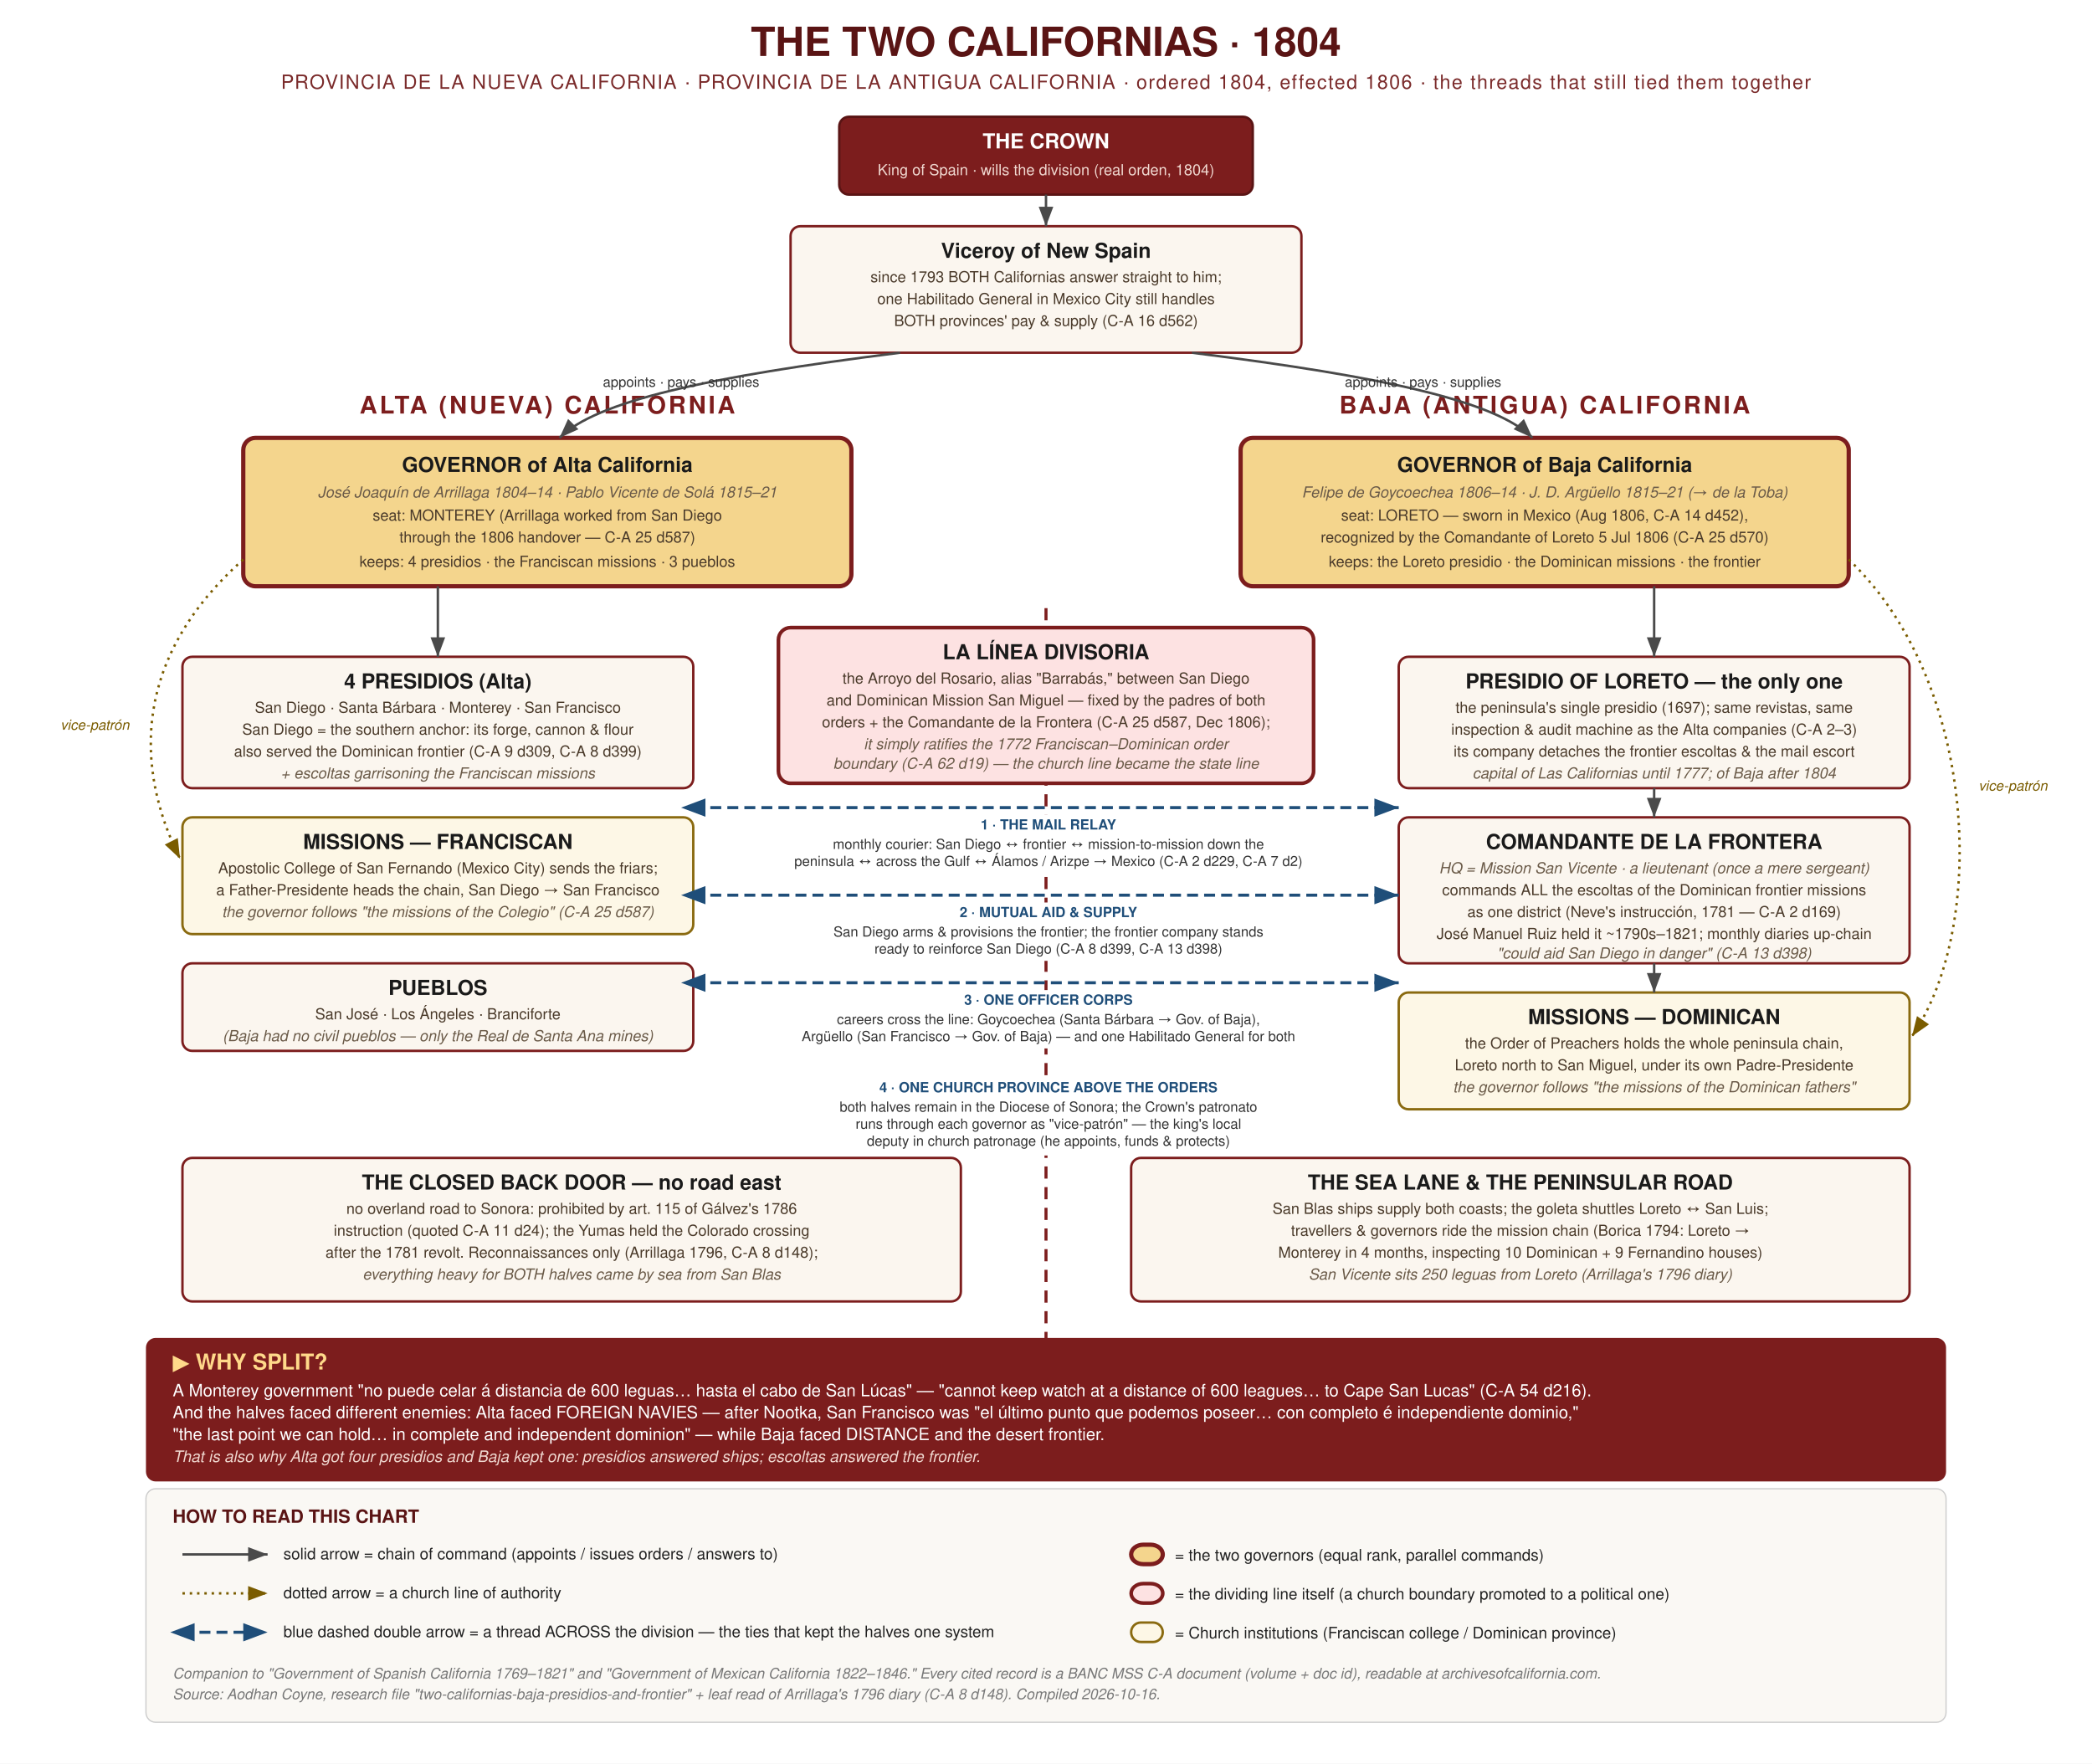
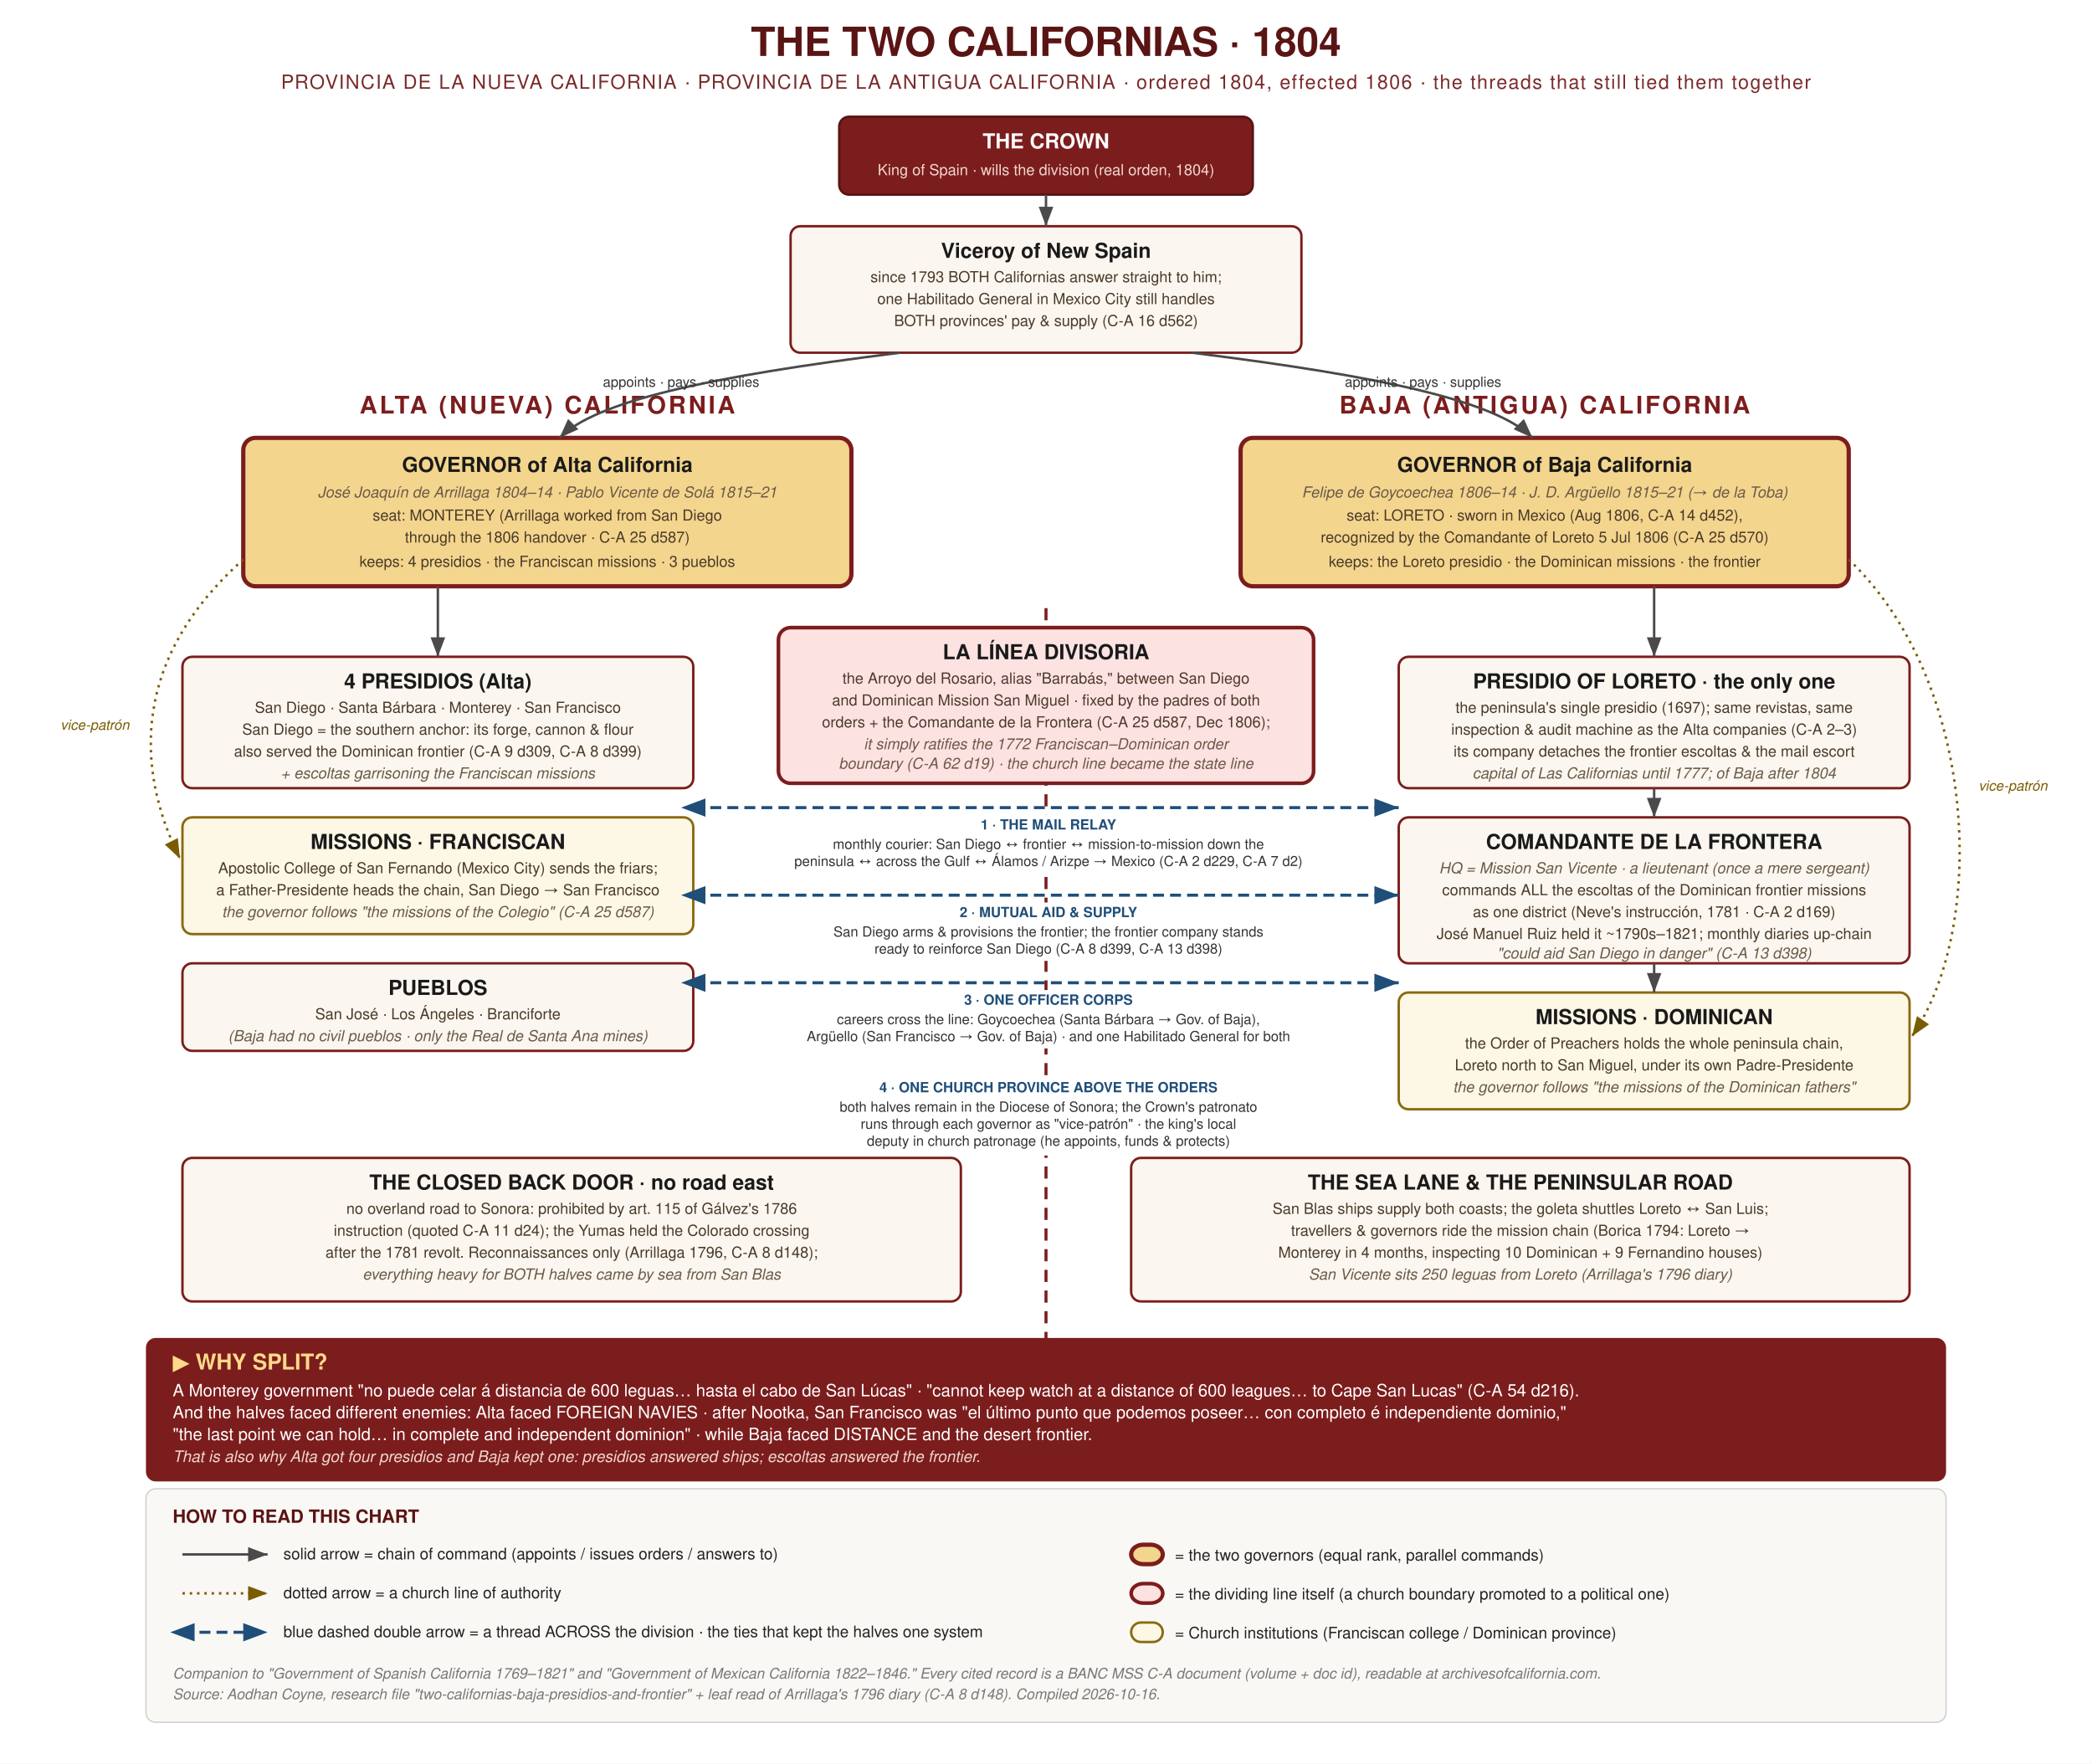
<svg xmlns="http://www.w3.org/2000/svg" viewBox="0 0 1720 1450" font-family="Helvetica, Arial, sans-serif">
  <defs>
    <marker id="arrow" markerWidth="10" markerHeight="10" refX="8" refY="3" orient="auto" markerUnits="strokeWidth">
      <path d="M0,0 L8,3 L0,6 Z" fill="#4a4a4a" />
    </marker>
    <marker id="arrowB" markerWidth="10" markerHeight="10" refX="4" refY="3" orient="auto" markerUnits="strokeWidth">
      <path d="M8,0 L0,3 L8,6 Z" fill="#4a4a4a" />
    </marker>
    <marker id="arrowG" markerWidth="10" markerHeight="10" refX="8" refY="3" orient="auto" markerUnits="strokeWidth">
      <path d="M0,0 L8,3 L0,6 Z" fill="#7a5c00" />
    </marker>
    <style>
      .t   { font-size:33px; font-weight:700; fill:#5a1414; text-anchor:middle; }
      .st  { font-size:16px; fill:#7a2a2a; text-anchor:middle; letter-spacing:1px; }
      .box { fill:#fbf6ef; stroke:#7c1d1d; stroke-width:2; rx:8; }
      .crown { fill:#7c1d1d; stroke:#5a1414; stroke-width:2; rx:8; }
      .gov { fill:#f4d58d; stroke:#7c1d1d; stroke-width:3.5; rx:10; }
      .linea { fill:#fde2e2; stroke:#7c1d1d; stroke-width:3; rx:10; }
      .eccl{ fill:#fdf7e6; stroke:#8a6a10; stroke-width:2; rx:8; }
      .lbl { font-size:17px; font-weight:700; fill:#1a1a1a; text-anchor:middle; }
      .lblw{ font-size:17px; font-weight:700; fill:#ffffff; text-anchor:middle; }
      .sub { font-size:12.5px; fill:#4a3a2a; text-anchor:middle; }
      .subi{ font-size:12.5px; fill:#6a5a48; text-anchor:middle; font-style:italic; }
      .subw{ font-size:12.5px; fill:#f0d8d0; text-anchor:middle; }
      .conn{ stroke:#4a4a4a; stroke-width:2; fill:none; }
      .conndash{ stroke:#4a4a4a; stroke-width:2; fill:none; stroke-dasharray:7 5; }
      .conndot{ stroke:#7a5c00; stroke-width:2; fill:none; stroke-dasharray:2 4; }
      .cross{ stroke:#1f4e79; stroke-width:2.5; fill:none; stroke-dasharray:9 5; }
      .clbl{ font-size:11.5px; fill:#333; text-anchor:middle; }
      .clbB{ font-size:11.5px; fill:#1f4e79; text-anchor:middle; font-weight:700; }
      .clbG{ font-size:11.5px; fill:#7a5c00; text-anchor:middle; font-style:italic; }
      .colh{ font-size:20px; font-weight:700; fill:#7c1d1d; text-anchor:middle; letter-spacing:2px; }
    </style>
    <marker id="arrowC" markerWidth="10" markerHeight="10" refX="8" refY="3" orient="auto" markerUnits="strokeWidth">
      <path d="M0,0 L8,3 L0,6 Z" fill="#1f4e79" />
    </marker>
    <marker id="arrowCB" markerWidth="10" markerHeight="10" refX="4" refY="3" orient="auto" markerUnits="strokeWidth">
      <path d="M8,0 L0,3 L8,6 Z" fill="#1f4e79" />
    </marker>
  </defs>
  <rect x="0" y="0" width="1720" height="1450" fill="#ffffff" />
  <text class="t" x="860" y="46">THE TWO CALIFORNIAS · 1804</text>
  <text class="st" x="860" y="73">PROVINCIA DE LA NUEVA CALIFORNIA · PROVINCIA DE LA ANTIGUA CALIFORNIA · ordered 1804, effected 1806 · the threads that still tied them together</text>
  <rect class="crown" x="690" y="96" width="340" height="64" />
  <text class="lblw" x="860" y="122">THE CROWN</text>
  <text class="subw" x="860" y="144">King of Spain · wills the division (real orden, 1804)</text>
  <rect class="box" x="650" y="186" width="420" height="104" />
  <text class="lbl" x="860" y="212">Viceroy of New Spain</text>
  <text class="sub" x="860" y="232">since 1793 BOTH Californias answer straight to him;</text>
  <text class="sub" x="860" y="250">one Habilitado General in Mexico City still handles</text>
  <text class="sub" x="860" y="268">BOTH provinces' pay &amp; supply (C-A 16 d562)</text>
  <text class="colh" x="450" y="340">ALTA (NUEVA) CALIFORNIA</text>
  <text class="colh" x="1270" y="340">BAJA (ANTIGUA) CALIFORNIA</text>
  <rect class="gov" x="200" y="360" width="500" height="122" />
  <text class="lbl" x="450" y="388">GOVERNOR of Alta California</text>
  <text class="subi" x="450" y="409">José Joaquín de Arrillaga 1804–14 · Pablo Vicente de Solá 1815–21</text>
  <text class="sub" x="450" y="428">seat: MONTEREY (Arrillaga worked from San Diego</text>
-   <text class="sub" x="450" y="446">through the 1806 handover — C-A 25 d587)</text>
+   <text class="sub" x="450" y="446">through the 1806 handover · C-A 25 d587)</text>
  <text class="sub" x="450" y="466">keeps: 4 presidios · the Franciscan missions · 3 pueblos</text>
  <rect class="gov" x="1020" y="360" width="500" height="122" />
  <text class="lbl" x="1270" y="388">GOVERNOR of Baja California</text>
  <text class="subi" x="1270" y="409">Felipe de Goycoechea 1806–14 · J. D. Argüello 1815–21 (→ de la Toba)</text>
-   <text class="sub" x="1270" y="428">seat: LORETO — sworn in Mexico (Aug 1806, C-A 14 d452),</text>
+   <text class="sub" x="1270" y="428">seat: LORETO · sworn in Mexico (Aug 1806, C-A 14 d452),</text>
  <text class="sub" x="1270" y="446">recognized by the Comandante of Loreto 5 Jul 1806 (C-A 25 d570)</text>
  <text class="sub" x="1270" y="466">keeps: the Loreto presidio · the Dominican missions · the frontier</text>
  <line x1="860" y1="500" x2="860" y2="1120" stroke="#7c1d1d" stroke-width="2.5" stroke-dasharray="10 7" />
  <rect class="linea" x="640" y="516" width="440" height="128" />
  <text class="lbl" x="860" y="542">LA LÍNEA DIVISORIA</text>
  <text class="sub" x="860" y="562">the Arroyo del Rosario, alias "Barrabás," between San Diego</text>
-   <text class="sub" x="860" y="580">and Dominican Mission San Miguel — fixed by the padres of both</text>
+   <text class="sub" x="860" y="580">and Dominican Mission San Miguel · fixed by the padres of both</text>
  <text class="sub" x="860" y="598">orders + the Comandante de la Frontera (C-A 25 d587, Dec 1806);</text>
  <text class="subi" x="860" y="616">it simply ratifies the 1772 Franciscan–Dominican order</text>
-   <text class="subi" x="860" y="632">boundary (C-A 62 d19) — the church line became the state line</text>
+   <text class="subi" x="860" y="632">boundary (C-A 62 d19) · the church line became the state line</text>
  <rect class="box" x="150" y="540" width="420" height="108" />
  <text class="lbl" x="360" y="566">4 PRESIDIOS (Alta)</text>
  <text class="sub" x="360" y="586">San Diego · Santa Bárbara · Monterey · San Francisco</text>
  <text class="sub" x="360" y="604">San Diego = the southern anchor: its forge, cannon &amp; flour</text>
  <text class="sub" x="360" y="622">also served the Dominican frontier (C-A 9 d309, C-A 8 d399)</text>
  <text class="subi" x="360" y="640">+ escoltas garrisoning the Franciscan missions</text>
  <rect class="eccl" x="150" y="672" width="420" height="96" />
-   <text class="lbl" x="360" y="698">MISSIONS — FRANCISCAN</text>
+   <text class="lbl" x="360" y="698">MISSIONS · FRANCISCAN</text>
  <text class="sub" x="360" y="718">Apostolic College of San Fernando (Mexico City) sends the friars;</text>
  <text class="sub" x="360" y="736">a Father-Presidente heads the chain, San Diego → San Francisco</text>
  <text class="subi" x="360" y="754">the governor follows "the missions of the Colegio" (C-A 25 d587)</text>
  <rect class="box" x="150" y="792" width="420" height="72" />
  <text class="lbl" x="360" y="818">PUEBLOS</text>
  <text class="sub" x="360" y="838">San José · Los Ángeles · Branciforte</text>
-   <text class="subi" x="360" y="856">(Baja had no civil pueblos — only the Real de Santa Ana mines)</text>
+   <text class="subi" x="360" y="856">(Baja had no civil pueblos · only the Real de Santa Ana mines)</text>
  <rect class="box" x="1150" y="540" width="420" height="108" />
-   <text class="lbl" x="1360" y="566">PRESIDIO OF LORETO — the only one</text>
+   <text class="lbl" x="1360" y="566">PRESIDIO OF LORETO · the only one</text>
  <text class="sub" x="1360" y="586">the peninsula's single presidio (1697); same revistas, same</text>
  <text class="sub" x="1360" y="604">inspection &amp; audit machine as the Alta companies (C-A 2–3)</text>
  <text class="sub" x="1360" y="622">its company detaches the frontier escoltas &amp; the mail escort</text>
  <text class="subi" x="1360" y="640">capital of Las Californias until 1777; of Baja after 1804</text>
  <rect class="box" x="1150" y="672" width="420" height="120" />
  <text class="lbl" x="1360" y="698">COMANDANTE DE LA FRONTERA</text>
  <text class="subi" x="1360" y="718">HQ = Mission San Vicente · a lieutenant (once a mere sergeant)</text>
  <text class="sub" x="1360" y="736">commands ALL the escoltas of the Dominican frontier missions</text>
-   <text class="sub" x="1360" y="754">as one district (Neve's instrucción, 1781 — C-A 2 d169)</text>
+   <text class="sub" x="1360" y="754">as one district (Neve's instrucción, 1781 · C-A 2 d169)</text>
  <text class="sub" x="1360" y="772">José Manuel Ruiz held it ~1790s–1821; monthly diaries up-chain</text>
  <text class="subi" x="1360" y="788">"could aid San Diego in danger" (C-A 13 d398)</text>
  <rect class="eccl" x="1150" y="816" width="420" height="96" />
-   <text class="lbl" x="1360" y="842">MISSIONS — DOMINICAN</text>
+   <text class="lbl" x="1360" y="842">MISSIONS · DOMINICAN</text>
  <text class="sub" x="1360" y="862">the Order of Preachers holds the whole peninsula chain,</text>
  <text class="sub" x="1360" y="880">Loreto north to San Miguel, under its own Padre-Presidente</text>
  <text class="subi" x="1360" y="898">the governor follows "the missions of the Dominican fathers"</text>
  <rect x="655" y="670" width="414" height="48" fill="#ffffff" />
  <rect x="655" y="742" width="414" height="48" fill="#ffffff" />
  <rect x="655" y="814" width="414" height="48" fill="#ffffff" />
  <rect x="655" y="886" width="414" height="64" fill="#ffffff" />
  <line x1="570" y1="664" x2="1150" y2="664" class="cross" marker-start="url(#arrowCB)" marker-end="url(#arrowC)" />
  <text class="clbB" x="862" y="682">1 · THE MAIL RELAY</text>
  <text class="clbl" x="862" y="698">monthly courier: San Diego ↔ frontier ↔ mission-to-mission down the</text>
  <text class="clbl" x="862" y="712">peninsula ↔ across the Gulf ↔ Álamos / Arizpe → Mexico (C-A 2 d229, C-A 7 d2)</text>
  <line x1="570" y1="736" x2="1150" y2="736" class="cross" marker-start="url(#arrowCB)" marker-end="url(#arrowC)" />
  <text class="clbB" x="862" y="754">2 · MUTUAL AID &amp; SUPPLY</text>
  <text class="clbl" x="862" y="770">San Diego arms &amp; provisions the frontier; the frontier company stands</text>
  <text class="clbl" x="862" y="784">ready to reinforce San Diego (C-A 8 d399, C-A 13 d398)</text>
  <line x1="570" y1="808" x2="1150" y2="808" class="cross" marker-start="url(#arrowCB)" marker-end="url(#arrowC)" />
  <text class="clbB" x="862" y="826">3 · ONE OFFICER CORPS</text>
  <text class="clbl" x="862" y="842">careers cross the line: Goycoechea (Santa Bárbara → Gov. of Baja),</text>
-   <text class="clbl" x="862" y="856">Argüello (San Francisco → Gov. of Baja) — and one Habilitado General for both</text>
+   <text class="clbl" x="862" y="856">Argüello (San Francisco → Gov. of Baja) · and one Habilitado General for both</text>
  <text class="clbB" x="862" y="898">4 · ONE CHURCH PROVINCE ABOVE THE ORDERS</text>
  <text class="clbl" x="862" y="914">both halves remain in the Diocese of Sonora; the Crown's patronato</text>
-   <text class="clbl" x="862" y="928">runs through each governor as "vice-patrón" — the king's local</text>
+   <text class="clbl" x="862" y="928">runs through each governor as "vice-patrón" · the king's local</text>
  <text class="clbl" x="862" y="942">deputy in church patronage (he appoints, funds &amp; protects)</text>
  <rect class="box" x="150" y="952" width="640" height="118" fill="#f0efe9" />
-   <text class="lbl" x="470" y="978">THE CLOSED BACK DOOR — no road east</text>
+   <text class="lbl" x="470" y="978">THE CLOSED BACK DOOR · no road east</text>
  <text class="sub" x="470" y="998">no overland road to Sonora: prohibited by art. 115 of Gálvez's 1786</text>
  <text class="sub" x="470" y="1016">instruction (quoted C-A 11 d24); the Yumas held the Colorado crossing</text>
  <text class="sub" x="470" y="1034">after the 1781 revolt. Reconnaissances only (Arrillaga 1796, C-A 8 d148);</text>
  <text class="subi" x="470" y="1052">everything heavy for BOTH halves came by sea from San Blas</text>
  <rect class="box" x="930" y="952" width="640" height="118" fill="#f0efe9" />
  <text class="lbl" x="1250" y="978">THE SEA LANE &amp; THE PENINSULAR ROAD</text>
  <text class="sub" x="1250" y="998">San Blas ships supply both coasts; the goleta shuttles Loreto ↔ San Luis;</text>
  <text class="sub" x="1250" y="1016">travellers &amp; governors ride the mission chain (Borica 1794: Loreto →</text>
  <text class="sub" x="1250" y="1034">Monterey in 4 months, inspecting 10 Dominican + 9 Fernandino houses)</text>
  <text class="subi" x="1250" y="1052">San Vicente sits 250 leguas from Loreto (Arrillaga's 1796 diary)</text>
  <path class="conn" d="M860,160 L860,186" marker-end="url(#arrow)" />
  <path class="conn" d="M740,290 C580,310 490,330 460,360" marker-end="url(#arrow)" />
  <path class="conn" d="M980,290 C1140,310 1230,330 1260,360" marker-end="url(#arrow)" />
  <text class="clbl" x="560" y="318">appoints · pays · supplies</text>
  <text class="clbl" x="1170" y="318">appoints · pays · supplies</text>
  <path class="conn" d="M360,482 L360,540" marker-end="url(#arrow)" />
  <path class="conndot" d="M200,460 C110,540 110,630 148,706" marker-end="url(#arrowG)" />
  <path class="conn" d="M1360,482 L1360,540" marker-end="url(#arrow)" />
  <path class="conn" d="M1360,648 L1360,672" marker-end="url(#arrow)" />
  <path class="conn" d="M1360,792 L1360,816" marker-end="url(#arrow)" />
  <path class="conndot" d="M1520,460 C1625,560 1635,760 1572,852" marker-end="url(#arrowG)" />
  <text class="clbG" x="1655" y="650">vice-patrón</text>
  <text class="clbG" x="78" y="600">vice-patrón</text>
  <rect x="120" y="1100" width="1480" height="118" rx="8" fill="#7c1d1d" />
  <text x="142" y="1126" font-size="18px" font-weight="700" fill="#ffd98a">▶ WHY SPLIT?</text>
-   <text x="142" y="1148" font-size="14px" fill="#ffffff">A Monterey government "no puede celar á distancia de 600 leguas… hasta el cabo de San Lúcas" — "cannot keep watch at a distance of 600 leagues… to Cape San Lucas" (C-A 54 d216).</text>
-   <text x="142" y="1166" font-size="14px" fill="#ffffff">And the halves faced different enemies: Alta faced FOREIGN NAVIES — after Nootka, San Francisco was "el último punto que podemos poseer… con completo é independiente dominio,"</text>
-   <text x="142" y="1184" font-size="14px" fill="#ffffff">"the last point we can hold… in complete and independent dominion" — while Baja faced DISTANCE and the desert frontier.</text>
+   <text x="142" y="1148" font-size="14px" fill="#ffffff">A Monterey government "no puede celar á distancia de 600 leguas… hasta el cabo de San Lúcas" · "cannot keep watch at a distance of 600 leagues… to Cape San Lucas" (C-A 54 d216).</text>
+   <text x="142" y="1166" font-size="14px" fill="#ffffff">And the halves faced different enemies: Alta faced FOREIGN NAVIES · after Nootka, San Francisco was "el último punto que podemos poseer… con completo é independiente dominio,"</text>
+   <text x="142" y="1184" font-size="14px" fill="#ffffff">"the last point we can hold… in complete and independent dominion" · while Baja faced DISTANCE and the desert frontier.</text>
  <text x="142" y="1202" font-size="13px" fill="#f0d8d0" font-style="italic">That is also why Alta got four presidios and Baja kept one: presidios answered ships; escoltas answered the frontier.</text>
  <rect x="120" y="1224" width="1480" height="192" rx="8" fill="#faf8f4" stroke="#ccc" stroke-width="1" />
  <text x="142" y="1252" font-size="15px" font-weight="700" fill="#5a1414">HOW TO READ THIS CHART</text>
  <line x1="150" y1="1278" x2="220" y2="1278" class="conn" marker-end="url(#arrow)" />
  <text x="233" y="1282" font-size="13px" fill="#222">solid arrow = chain of command (appoints / issues orders / answers to)</text>
  <line x1="150" y1="1310" x2="220" y2="1310" class="conndot" marker-end="url(#arrowG)" />
  <text x="233" y="1314" font-size="13px" fill="#222">dotted arrow = a church line of authority</text>
  <line x1="150" y1="1342" x2="220" y2="1342" class="cross" marker-start="url(#arrowCB)" marker-end="url(#arrowC)" />
-   <text x="233" y="1346" font-size="13px" fill="#222">blue dashed double arrow = a thread ACROSS the division — the ties that kept the halves one system</text>
+   <text x="233" y="1346" font-size="13px" fill="#222">blue dashed double arrow = a thread ACROSS the division · the ties that kept the halves one system</text>
  <rect x="930" y="1270" width="26" height="16" class="gov" />
  <text x="966" y="1283" font-size="13px" fill="#222">= the two governors (equal rank, parallel commands)</text>
  <rect x="930" y="1302" width="26" height="16" class="linea" />
  <text x="966" y="1315" font-size="13px" fill="#222">= the dividing line itself (a church boundary promoted to a political one)</text>
  <rect x="930" y="1334" width="26" height="16" class="eccl" />
  <text x="966" y="1347" font-size="13px" fill="#222">= Church institutions (Franciscan college / Dominican province)</text>
  <text x="142" y="1380" font-size="12px" fill="#777" font-style="italic">Companion to "Government of Spanish California 1769–1821" and "Government of Mexican California 1822–1846." Every cited record is a BANC MSS C-A document (volume + doc id), readable at archivesofcalifornia.com.</text>
  <text x="142" y="1397" font-size="12px" fill="#777" font-style="italic">Source: Aodhan Coyne, research file "two-californias-baja-presidios-and-frontier" + leaf read of Arrillaga's 1796 diary (C-A 8 d148). Compiled 2026-10-16.</text>
</svg>
